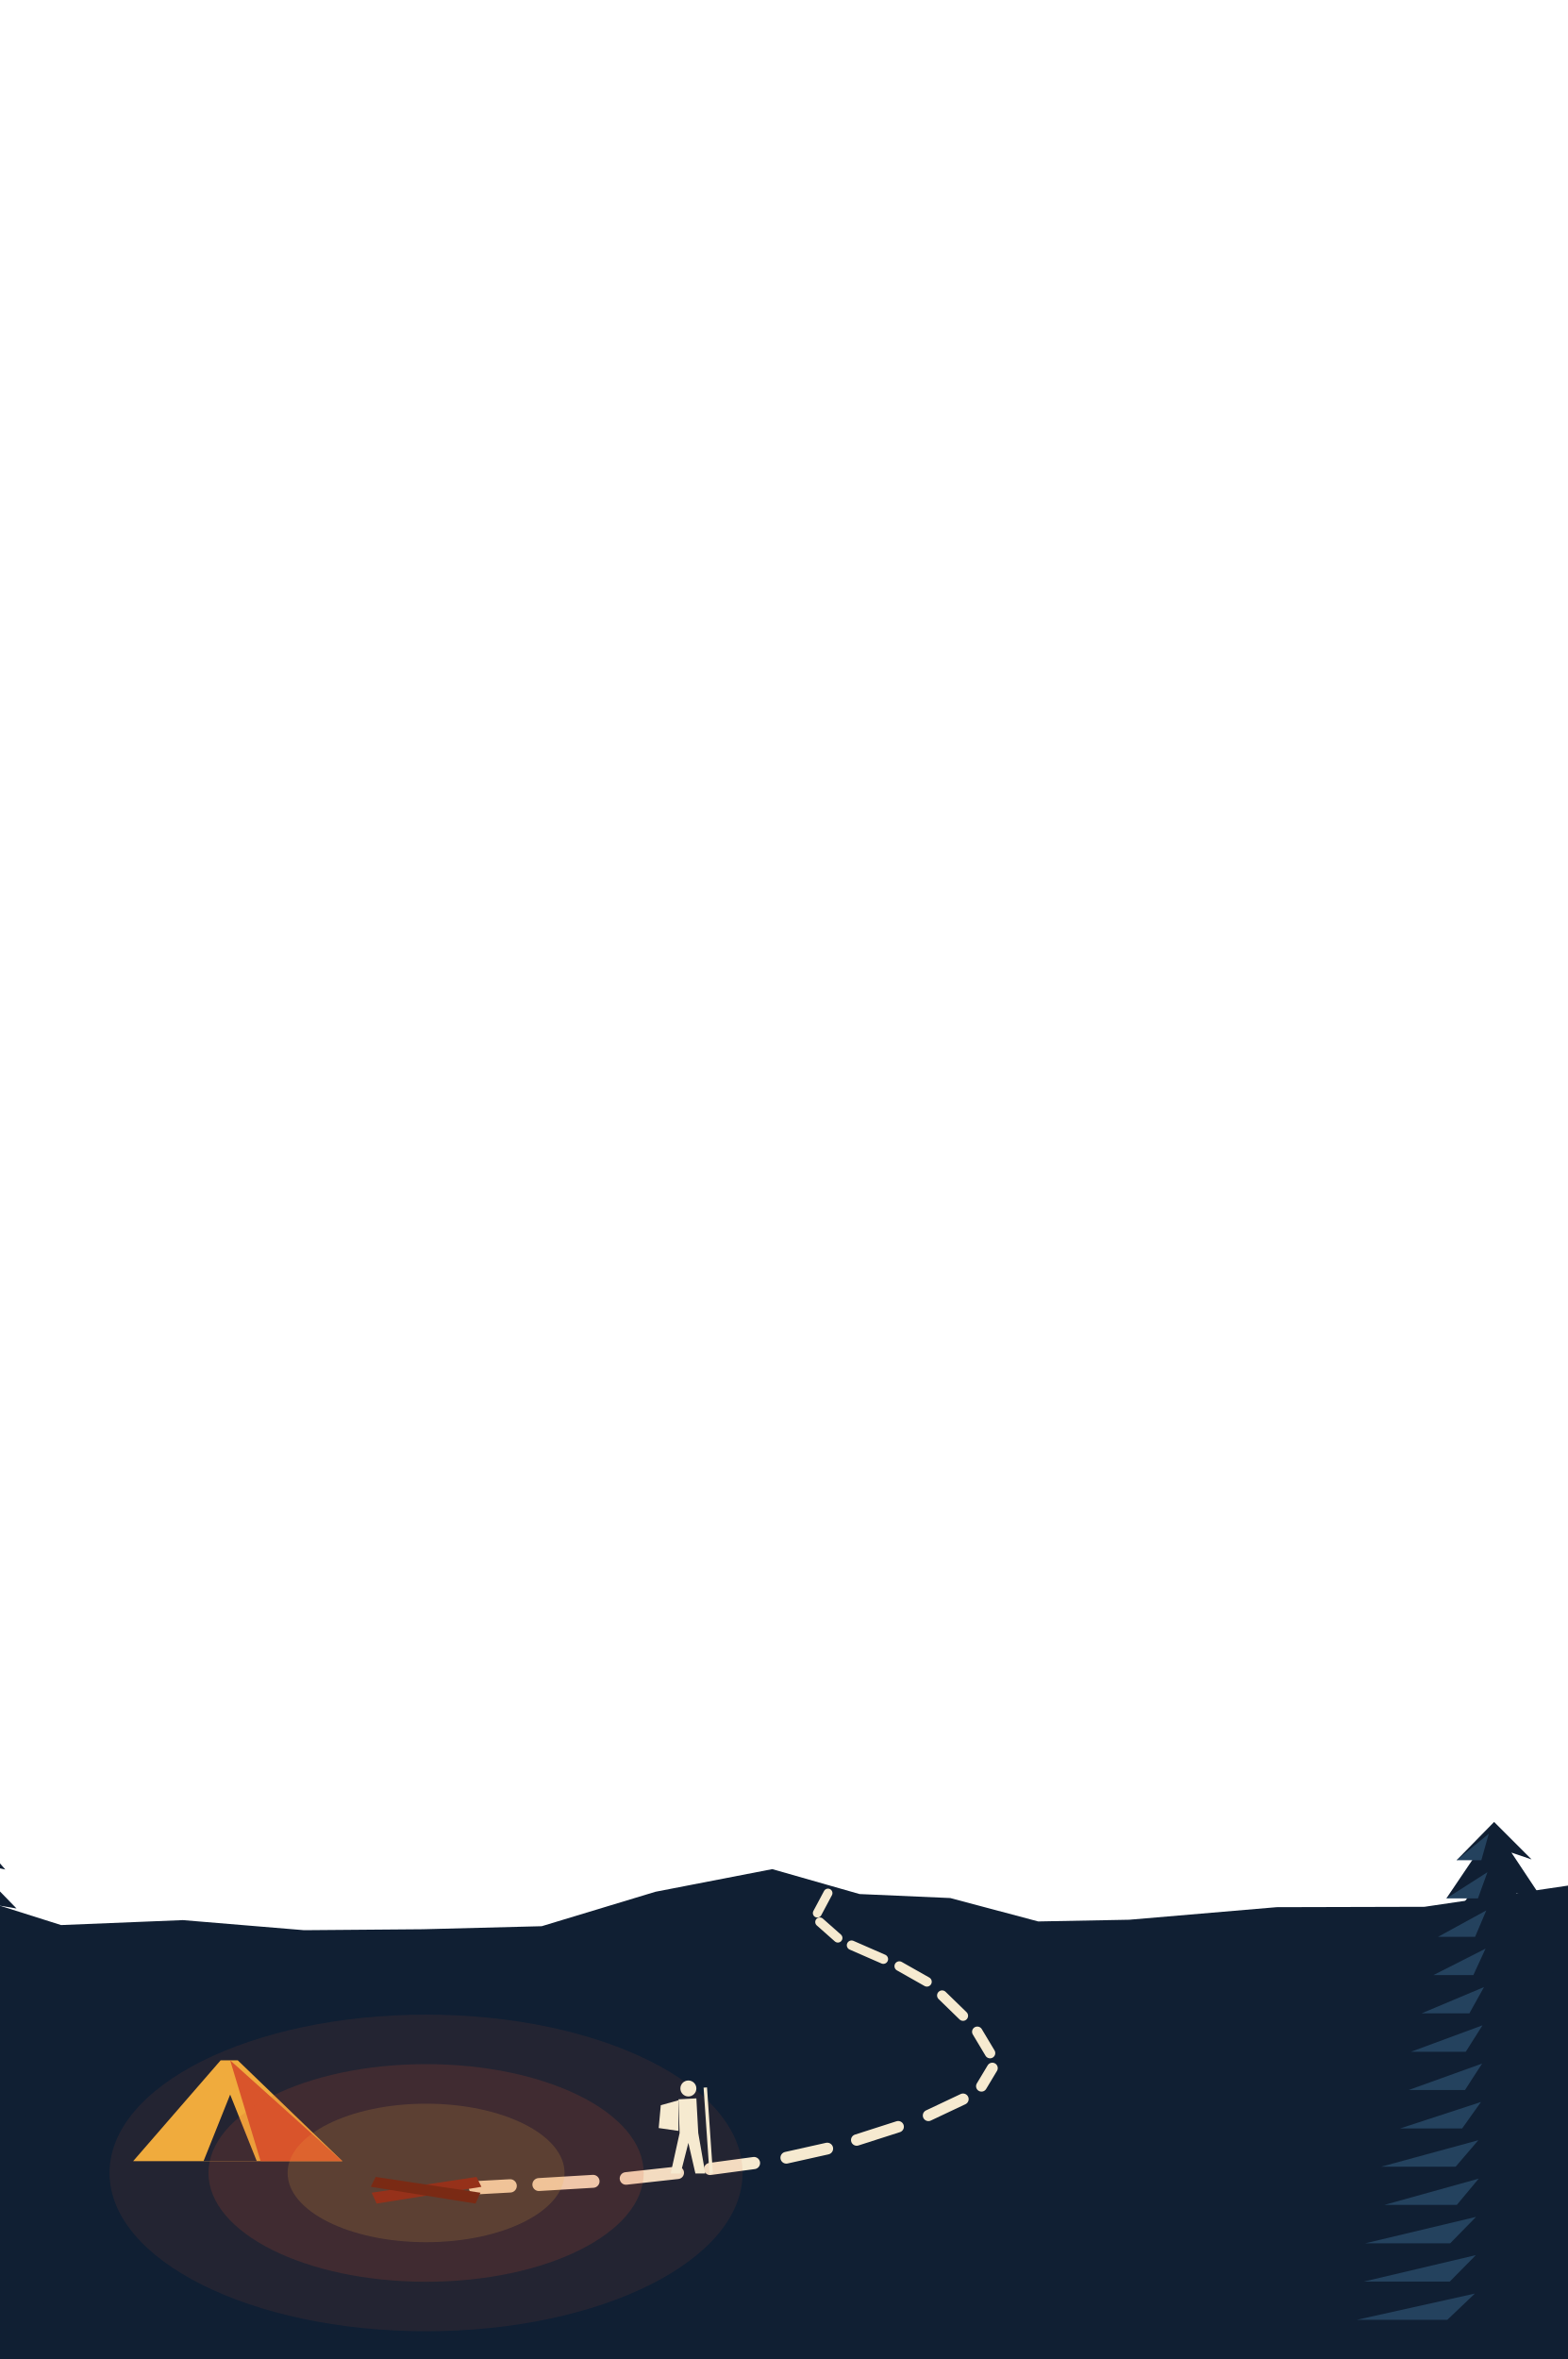
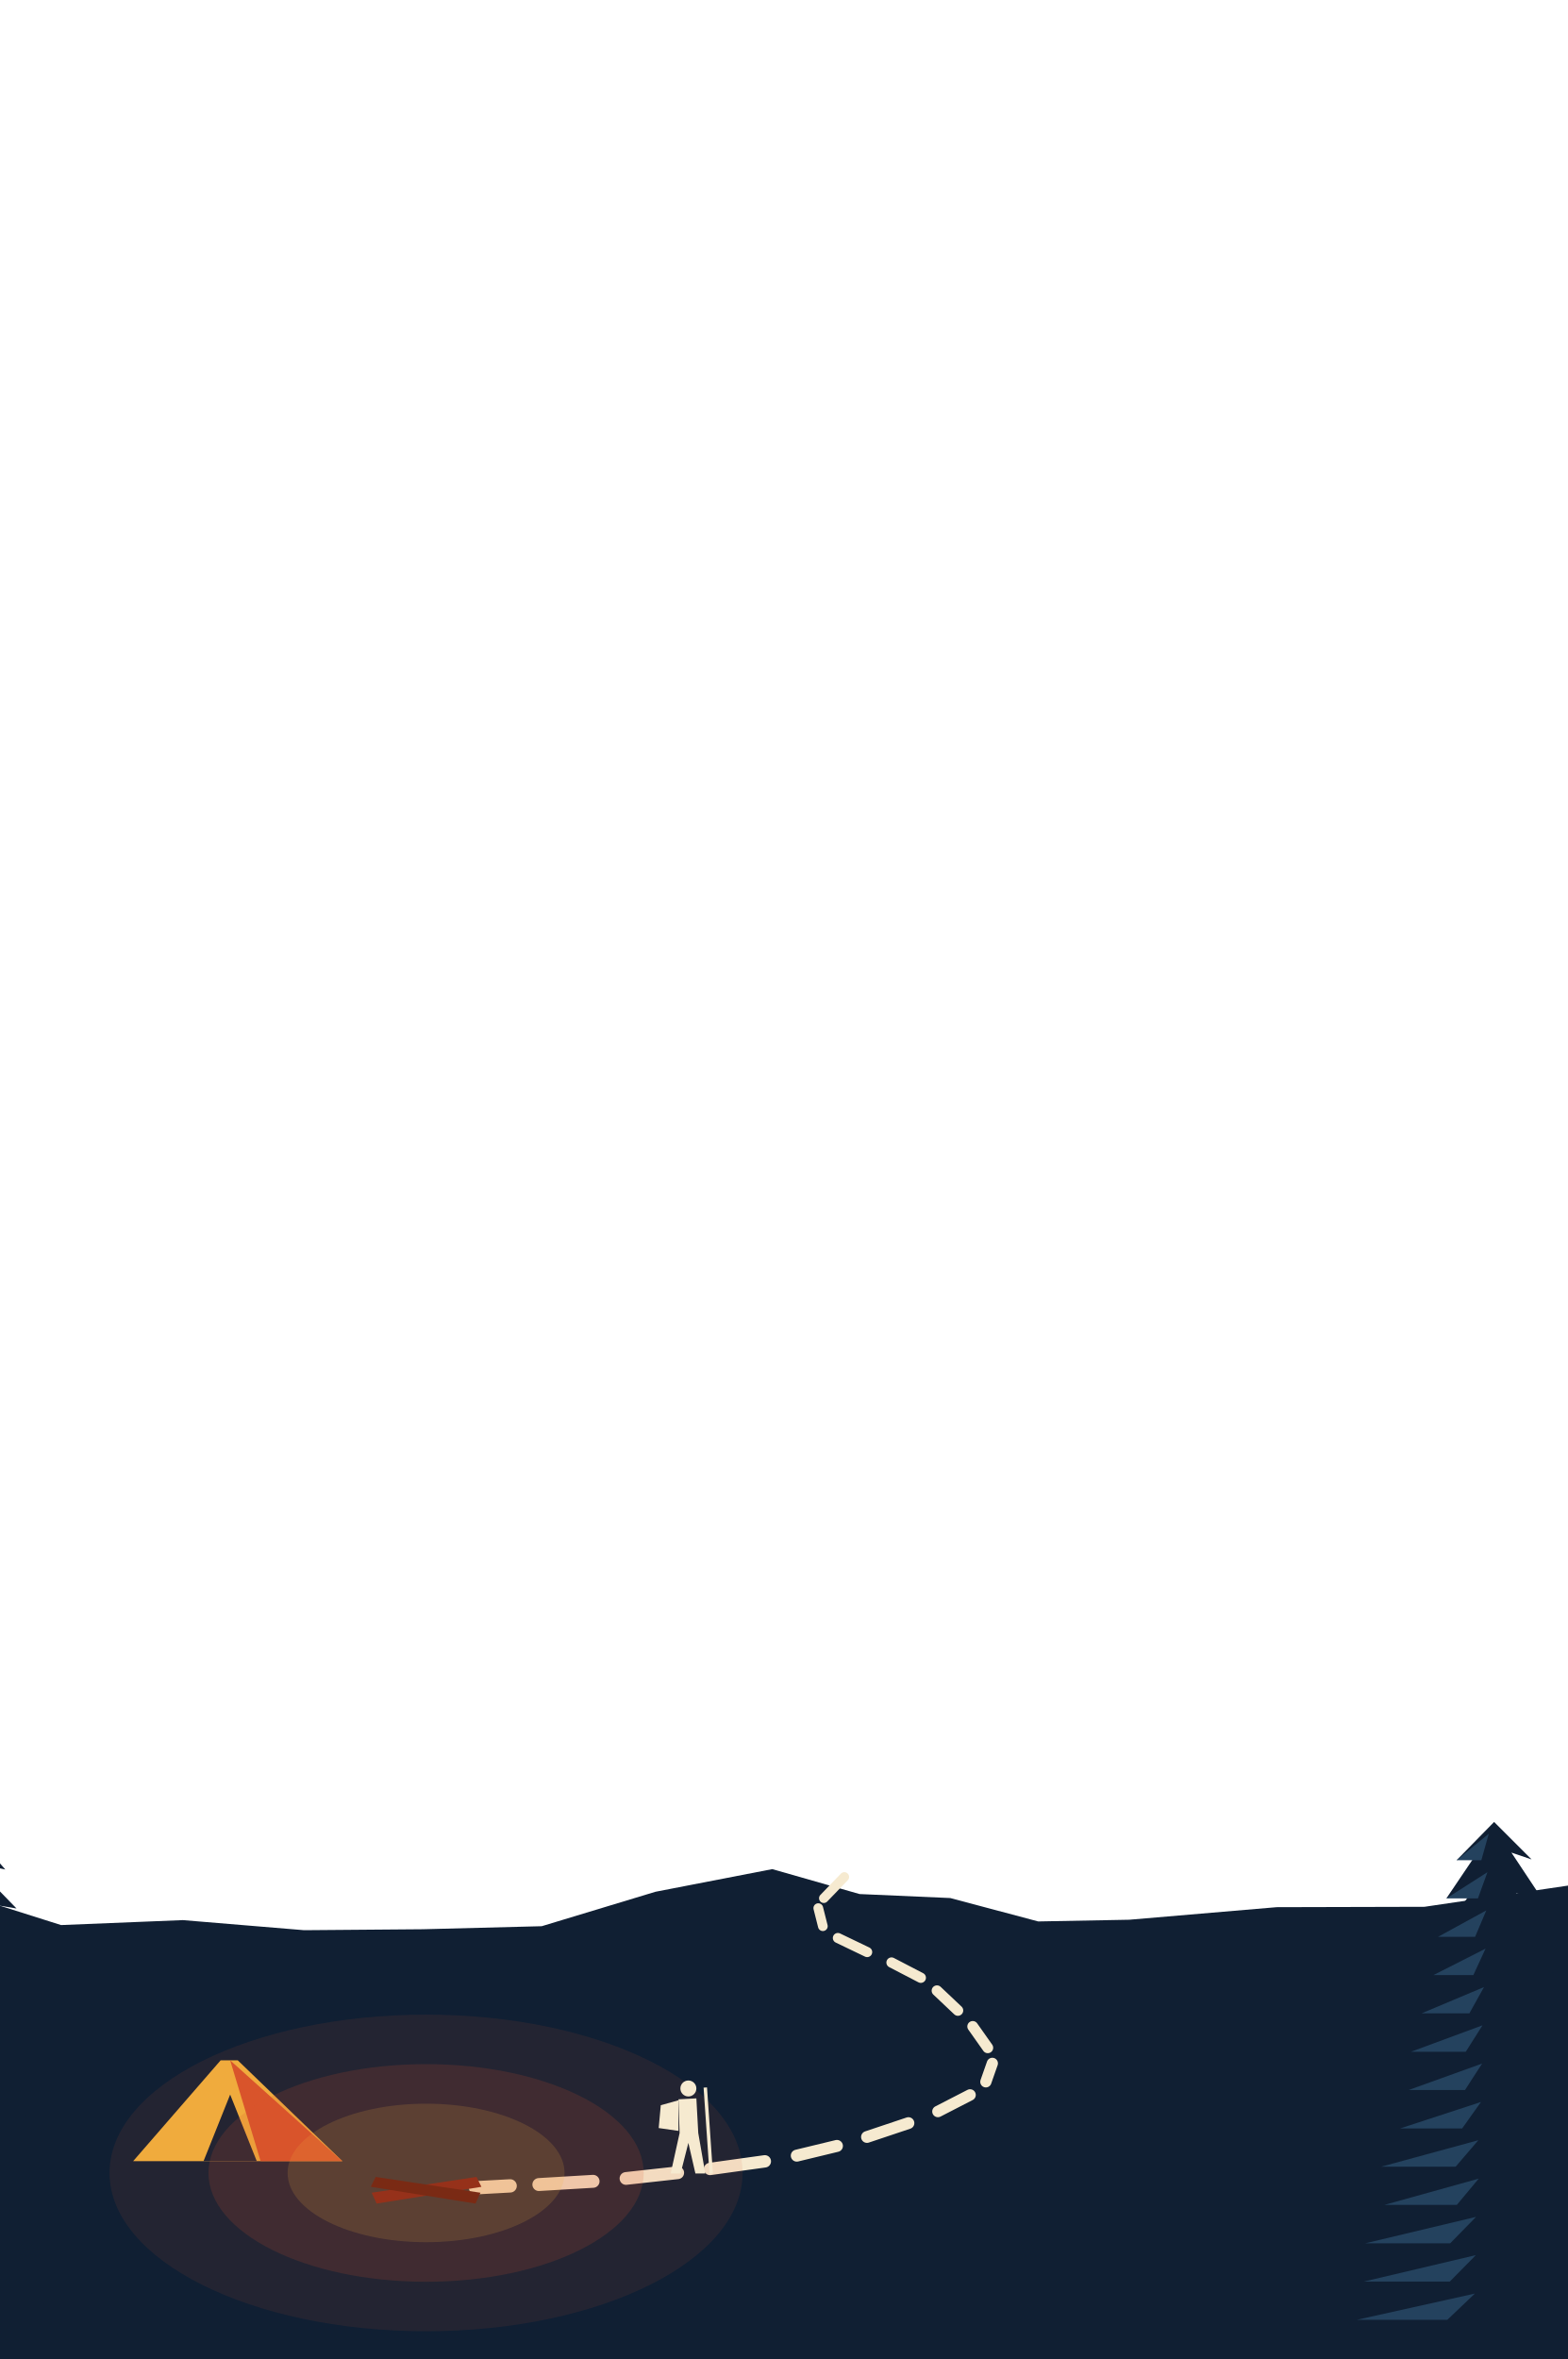
<svg xmlns="http://www.w3.org/2000/svg" viewBox="0 0 824 1240" width="824" height="1240">
  <path d="M-91.5 979.2L-28.9 992.6L32.1 1011.9L96.1 1009.3L159.9 1014.6L222.3 1014.1L284.8 1012.5L344.6 994.4L406 982.5L451.9 995.6L499.6 997.7L545.8 1010L593.7 1009.1L671.2 1002.5L748.9 1002.3L826.1 990.9L904.1 993.5L884 1280L-60 1280Z" fill="#101f33" />
  <path d="M250 1150L268.2 1149" stroke="#f6ead0" stroke-width="7" stroke-linecap="round" />
  <path d="M283.3 1148.3L311.8 1146.6" stroke="#f6ead0" stroke-width="6.8" stroke-linecap="round" />
-   <path d="M329.1 1145.1L356.3 1142.1" stroke="#f6ead0" stroke-width="6.6" stroke-linecap="round" />
-   <path d="M373.3 1140.1L396.4 1137" stroke="#f6ead0" stroke-width="6.4" stroke-linecap="round" />
-   <path d="M413.4 1134.2L434.9 1129.4" stroke="#f6ead0" stroke-width="6.2" stroke-linecap="round" />
-   <path d="M450.4 1124.9L472.2 1117.9" stroke="#f6ead0" stroke-width="6" stroke-linecap="round" />
-   <path d="M488.1 1112L506.3 1103.4" stroke="#f6ead0" stroke-width="5.9" stroke-linecap="round" />
-   <path d="M516 1096.6L521.7 1087.1" stroke="#f6ead0" stroke-width="5.7" stroke-linecap="round" />
-   <path d="M520.5 1079.2L513.8 1068" stroke="#f6ead0" stroke-width="5.5" stroke-linecap="round" />
-   <path d="M506.3 1059.6L495.3 1048.9" stroke="#f6ead0" stroke-width="5.3" stroke-linecap="round" />
-   <path d="M487.3 1041.7L472.8 1033.5" stroke="#f6ead0" stroke-width="5.1" stroke-linecap="round" />
-   <path d="M464.4 1029.8L447.7 1022.5" stroke="#f6ead0" stroke-width="5" stroke-linecap="round" />
-   <path d="M440.5 1018.7L431 1010.3" stroke="#f6ead0" stroke-width="4.8" stroke-linecap="round" />
-   <path d="M429.7 1005.6L435.3 995.1" stroke="#f6ead0" stroke-width="4.7" stroke-linecap="round" />
+   <path d="M329.1 1145.1L356.3 1142.1" stroke="#f6ead0" stroke-width="6.7" stroke-linecap="round" />
+   <path d="M373.3 1140.1L402.1 1136.1" stroke="#f6ead0" stroke-width="6.5" stroke-linecap="round" />
+   <path d="M418.9 1133.1L440 1128" stroke="#f6ead0" stroke-width="6.3" stroke-linecap="round" />
+   <path d="M455.8 1123.3L477.6 1116" stroke="#f6ead0" stroke-width="6.2" stroke-linecap="round" />
+   <path d="M493.1 1109.9L510 1101.2" stroke="#f6ead0" stroke-width="6" stroke-linecap="round" />
+   <path d="M518.3 1094.3L521.7 1084.6" stroke="#f6ead0" stroke-width="5.9" stroke-linecap="round" />
+   <path d="M519.3 1076.4L511.4 1065.2" stroke="#f6ead0" stroke-width="5.7" stroke-linecap="round" />
+   <path d="M503.6 1056.8L492.6 1046.4" stroke="#f6ead0" stroke-width="5.6" stroke-linecap="round" />
+   <path d="M484.1 1039.6L468.7 1031.6" stroke="#f6ead0" stroke-width="5.4" stroke-linecap="round" />
+   <path d="M455.9 1026.1L440.5 1018.7" stroke="#f6ead0" stroke-width="5.3" stroke-linecap="round" />
+   <path d="M432.6 1012.5L430.2 1003" stroke="#f6ead0" stroke-width="5.1" stroke-linecap="round" />
+   <path d="M433.1 997.8L443.9 986.6" stroke="#f6ead0" stroke-width="5" stroke-linecap="round" />
  <path d="M785.5 957.7L765.8 977.8L776.4 974.2L760.4 997.9L774 994.3L756 1018.1L771.9 1014.5L753.6 1038.2L770.8 1034.6L747.4 1058.3L768 1054.8L741.8 1078.5L765.4 1074.9L740.6 1098.6L764.8 1095L736.1 1118.8L762.8 1115.2L726.2 1138.9L758.2 1135.3L727.8 1159L759 1155.4L717.7 1179.2L754.3 1175.6L717 1199.3L754 1195.7L713.3 1219.4L857.7 1218.8L817 1196.7L854 1198.7L816.7 1176.1L853.3 1180.1L812 1155.9L843.2 1159.6L812.7 1135.6L844.7 1139.8L808.2 1114.9L834.9 1118.2L806.1 1094.2L830.4 1099.4L805.6 1075.4L829.1 1079.2L803 1054.1L823.6 1057.4L800.2 1033.8L817.4 1037.4L799 1014.3L815 1019L797 995L810.6 997.9L794.6 973.8L805.2 977.4Z" fill="#101f33" />
  <rect x="779.7" y="1213.6" width="11.6" height="37.8" fill="#101f33" />
  <path d="M765.8 977.8L782.7 963.9L778.8 977.8ZM760.4 997.9L782 984.1L777 997.9ZM756 1018.1L781.4 1004.2L775.5 1018.1ZM753.6 1038.2L781 1024.3L774.6 1038.2ZM747.4 1058.3L780.2 1044.5L772.5 1058.3ZM741.8 1078.5L779.4 1064.6L770.6 1078.5ZM740.6 1098.6L779.2 1084.7L770.2 1098.6ZM736.1 1118.8L778.6 1104.9L768.7 1118.8ZM726.2 1138.9L777.2 1125L765.3 1138.9ZM727.8 1159L777.4 1145.2L765.9 1159ZM717.7 1179.2L776 1165.3L762.4 1179.2ZM717 1199.3L775.9 1185.4L762.2 1199.3ZM713.3 1219.4L775.4 1205.6L760.9 1219.4Z" fill="#24425e" />
  <path d="M-30 921.8L-52.9 942.2L-40.5 938.5L-57.1 962.6L-42.4 959L-62.8 983L-45.1 979.4L-68.6 1003.4L-47.8 999.8L-70.8 1023.8L-48.7 1020.2L-72.9 1044.2L-49.7 1040.6L-78.5 1064.6L-52.3 1061L-83.2 1085L-54.4 1081.4L-87.5 1105.4L-56.5 1101.8L-94.8 1125.9L-59.8 1122.2L-98 1146.3L-61.3 1142.6L-106.7 1166.7L-65.3 1163L-108.8 1187.1L-66.3 1183.5L-111.4 1207.5L-67.4 1203.9L-121.9 1227.9L61.9 1227.2L7.4 1204.2L51.4 1207.5L6.3 1182.7L48.9 1186.2L5.3 1163L46.7 1167L1.3 1143.6L38 1146.5L-0.2 1121.9L34.8 1124.9L-3.5 1102.6L27.6 1104.7L-5.5 1082.1L23.2 1085.7L-7.7 1060.4L18.5 1065.1L-10.2 1041.5L12.9 1043.9L-11.2 1021L10.8 1024.4L-12.2 999.7L8.7 1003.2L-14.9 978.9L2.8 982.7L-17.5 959.5L-2.9 963.4L-19.5 938.8L-7.1 943.1Z" fill="#101f33" />
  <rect x="-36.8" y="1221.1" width="13.6" height="44.2" fill="#101f33" />
  <path d="M-52.9 942.2L-33.2 928.1L-37.8 942.2ZM-57.1 962.6L-33.8 948.5L-39.2 962.6ZM-62.8 983L-34.6 968.9L-41.1 983ZM-68.6 1003.4L-35.4 989.3L-43.1 1003.4ZM-70.8 1023.8L-35.7 1009.7L-43.9 1023.8ZM-72.9 1044.2L-36 1030.2L-44.6 1044.2ZM-78.5 1064.6L-36.8 1050.6L-46.5 1064.6ZM-83.2 1085L-37.4 1071L-48.1 1085ZM-87.5 1105.4L-38 1091.4L-49.6 1105.4ZM-94.8 1125.9L-39.1 1111.8L-52 1125.9ZM-98 1146.3L-39.5 1132.2L-53.1 1146.3ZM-106.7 1166.7L-40.7 1152.6L-56.1 1166.7ZM-108.8 1187.1L-41 1173L-56.8 1187.1ZM-111.4 1207.5L-41.4 1193.4L-57.7 1207.5ZM-121.9 1227.9L-42.8 1213.8L-61.2 1227.9Z" fill="#24425e" />
  <path d="M70 1136L116 1083L125 1083L180 1136Z" fill="#f3b53f" />
  <path d="M121 1083L180 1136L137 1136Z" fill="#d9542b" />
  <path d="M107 1136L121 1101L135 1136Z" fill="#101f33" />
  <ellipse cx="224" cy="1142.2" rx="166.4" ry="83.2" fill="#d9542b" opacity="0.1" />
  <ellipse cx="224" cy="1142.2" rx="114.4" ry="57.2" fill="#d9542b" opacity="0.16" />
  <ellipse cx="224" cy="1142.2" rx="72.8" ry="36.4" fill="#f3b53f" opacity="0.16" />
  <path d="M195.4 1152.6L250.5 1144.3L253.1 1149.5L198 1158.3Z" fill="#96311a" />
  <path d="M252.6 1152.6L197.5 1144.3L194.9 1149.5L250 1158.3Z" fill="#7a2a14" />
  <g fill="#f6ead0">
    <circle cx="361.9" cy="1097.8" r="4.2" />
    <path d="M356.7 1103.5L366.1 1103L367.1 1121.2L370.8 1142.5L365.6 1142.5L361.9 1126.4L357.8 1142.5L352.6 1142.5L357.3 1121.2Z" />
    <path d="M356.7 1104L347.4 1106.6L346.3 1118.6L356.7 1120.1Z" />
  </g>
  <path d="M373.9 1142.5L370.8 1097.3" stroke="#f6ead0" stroke-width="1.8" />
</svg>
